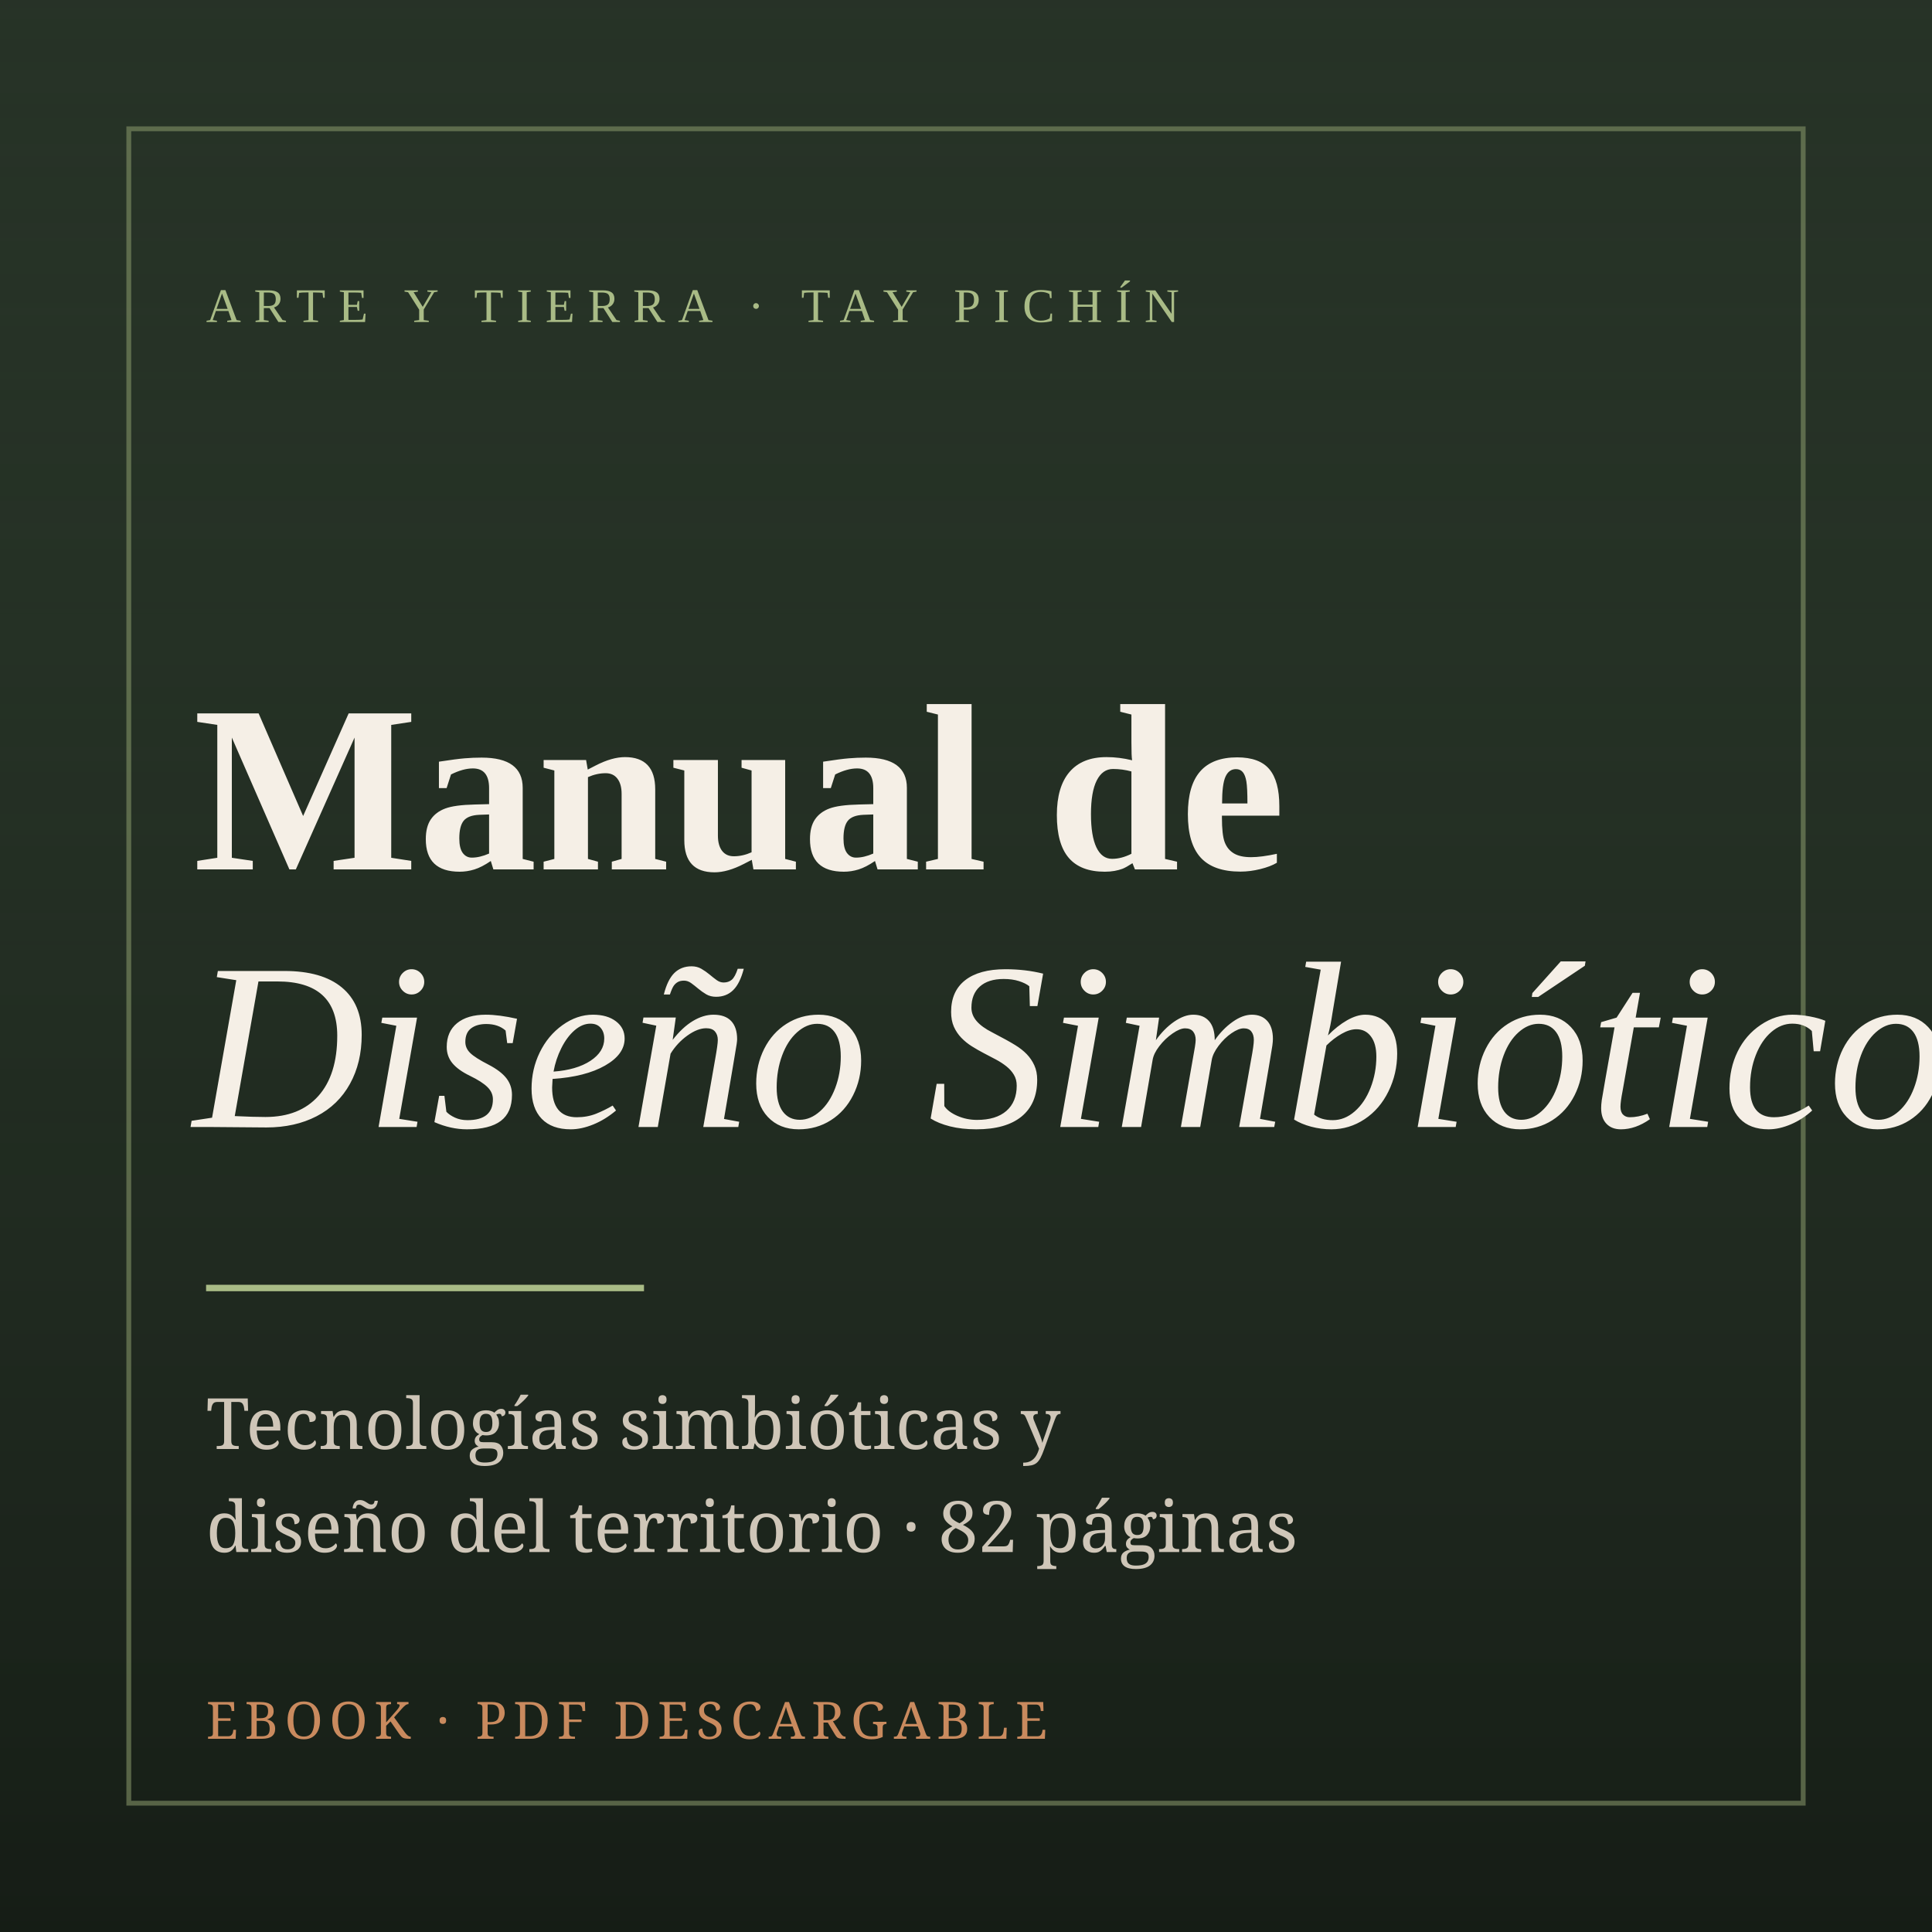
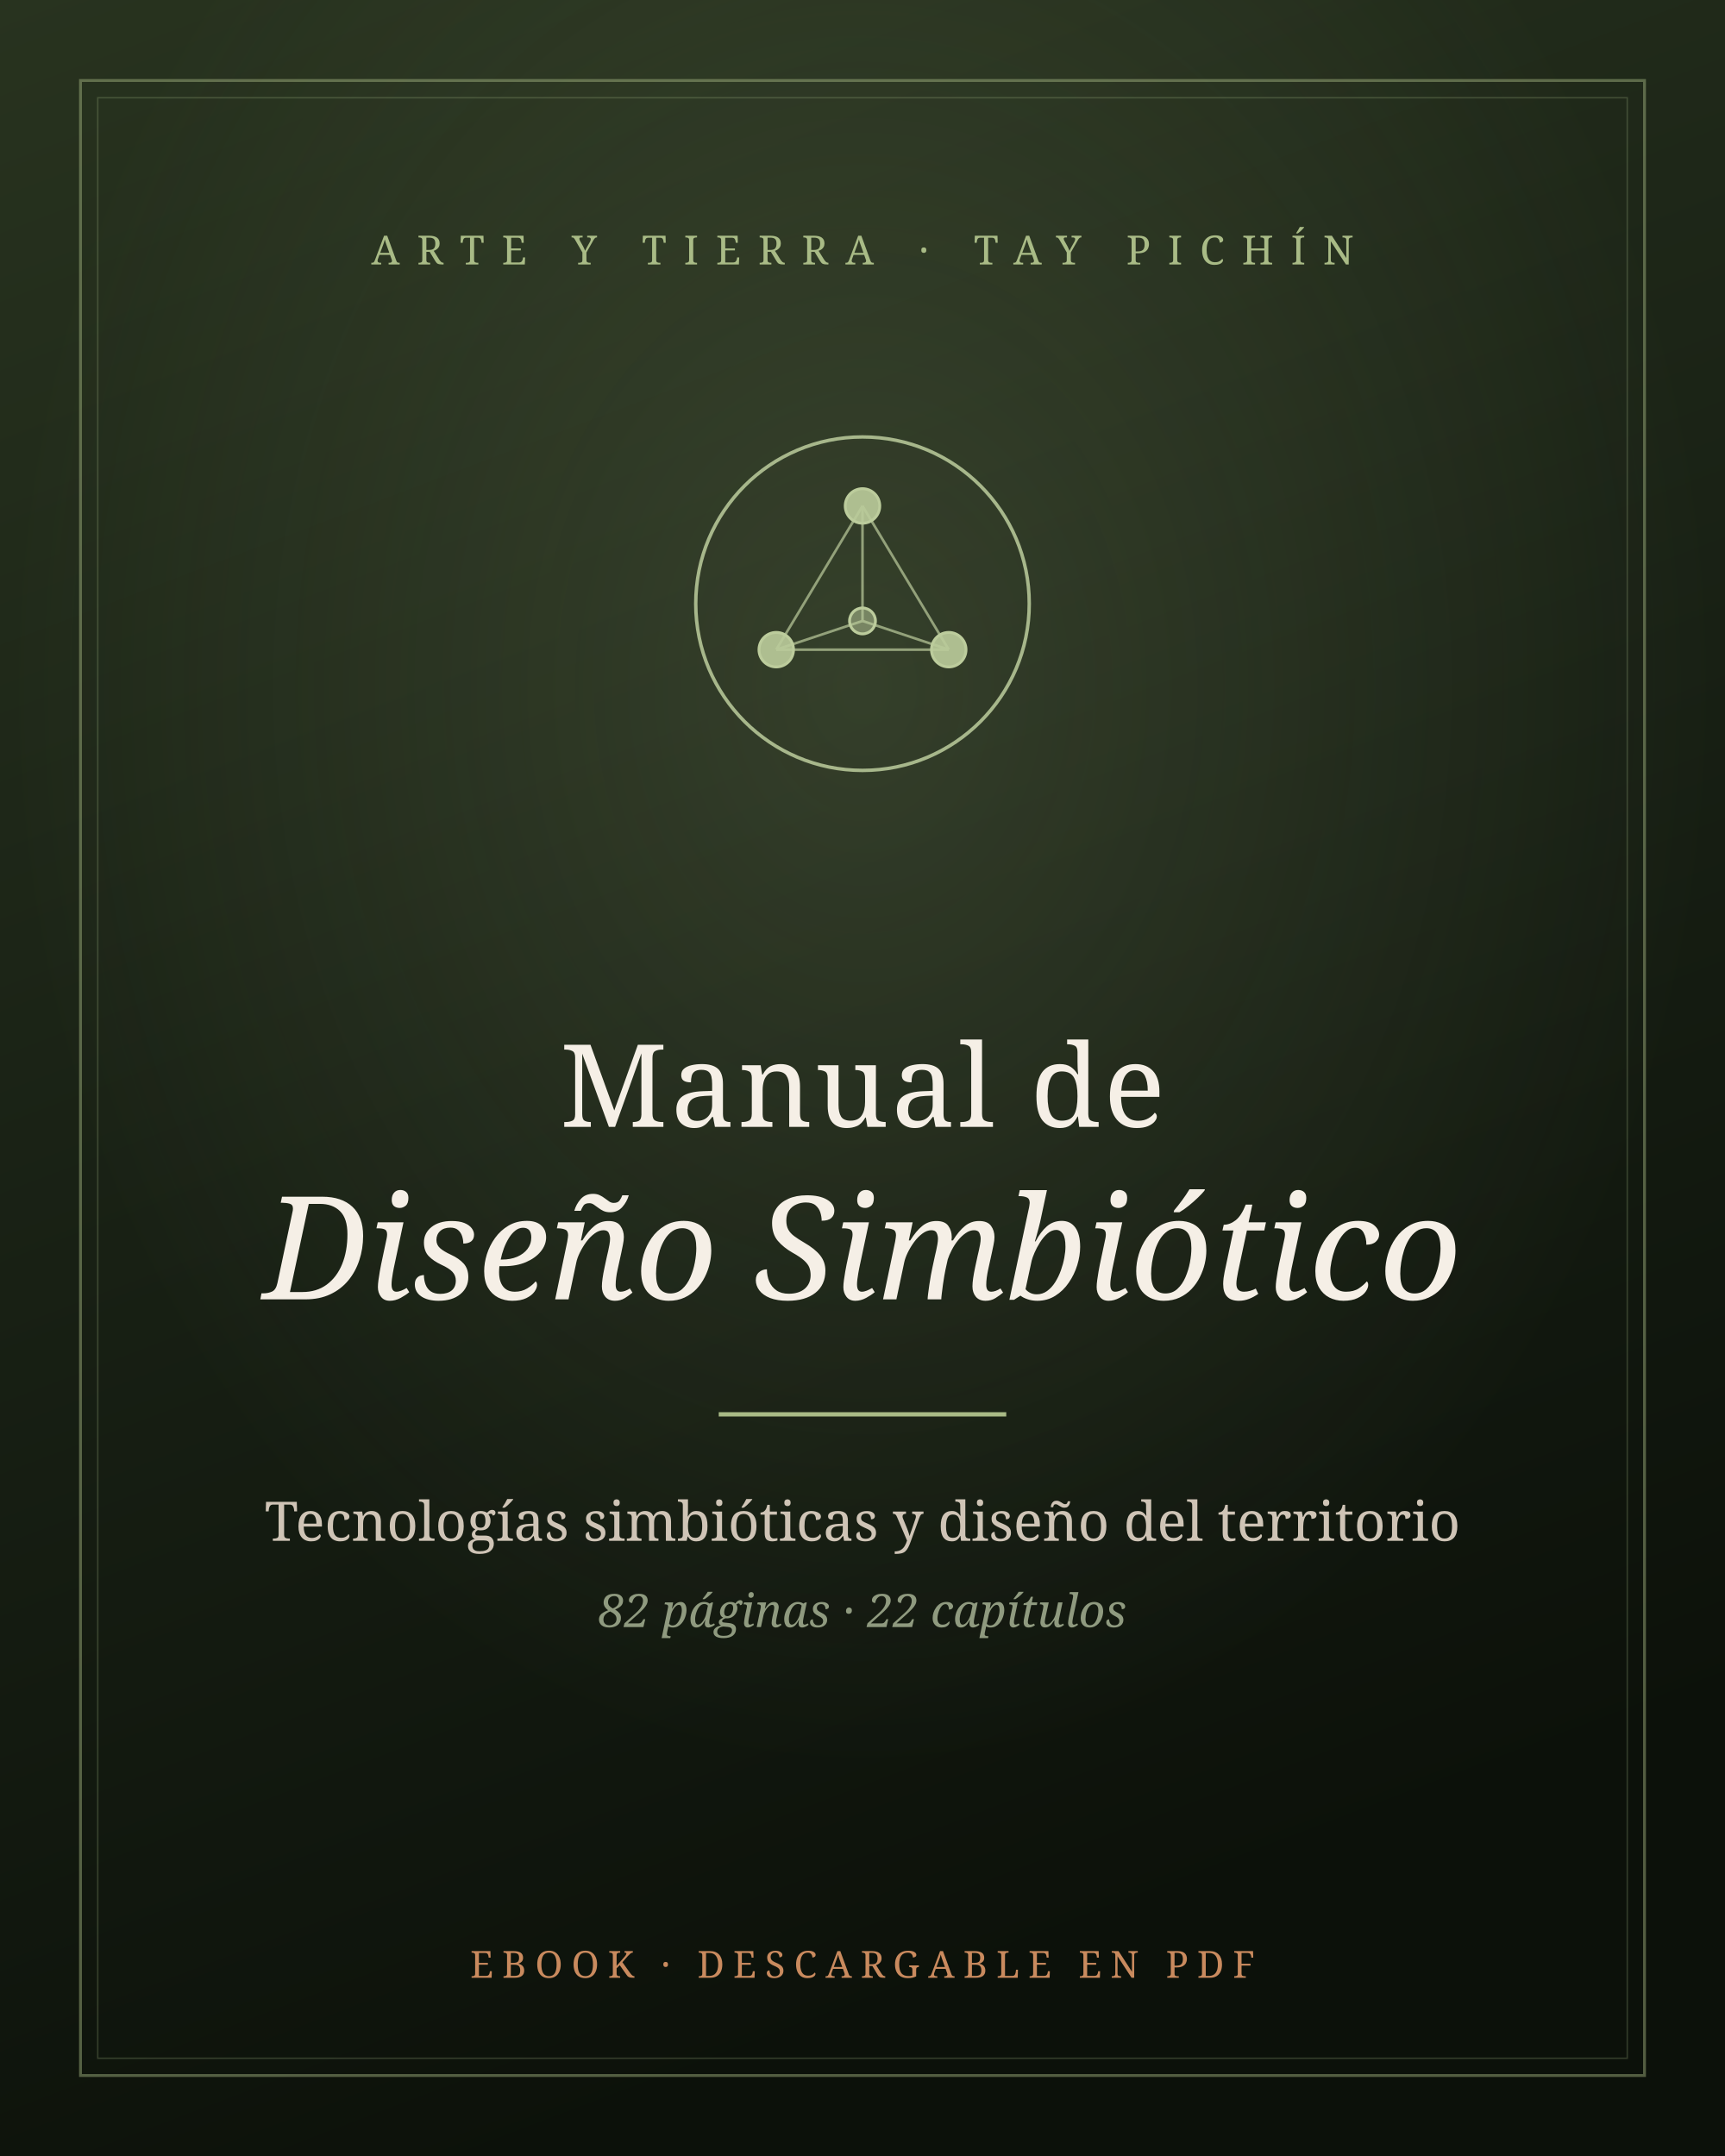
- <svg xmlns="http://www.w3.org/2000/svg" viewBox="0 0 600 600" width="600" height="600" role="img" aria-label="Manual de Diseño Simbiótico — Arte y Tierra">
-   <rect width="600" height="600" fill="#243024" />
-   <rect x="0" y="0" width="600" height="600" fill="url(#g2)" />
+ <svg xmlns="http://www.w3.org/2000/svg" viewBox="0 0 600 750" width="600" height="750" role="img" aria-label="Manual de Diseño Simbiótico — Arte y Tierra">
  <defs>
-     <linearGradient id="g2" x1="0" y1="0" x2="0" y2="1">
-       <stop offset="0" stop-color="#2f3d2f" stop-opacity="0.2" />
-       <stop offset="1" stop-color="#141b14" stop-opacity="0.92" />
+     <linearGradient id="bg2" x1="0" y1="0" x2="0.3" y2="1">
+       <stop offset="0" stop-color="#28331f" />
+       <stop offset="0.55" stop-color="#182014" />
+       <stop offset="1" stop-color="#0c110a" />
    </linearGradient>
+     <radialGradient id="glow2" cx="0.5" cy="0.32" r="0.5">
+       <stop offset="0" stop-color="#a9bb86" stop-opacity="0.18" />
+       <stop offset="1" stop-color="#a9bb86" stop-opacity="0" />
+     </radialGradient>
  </defs>
-   <rect x="40" y="40" width="520" height="520" fill="none" stroke="#8a9a6b" stroke-width="1.5" opacity="0.55" />
-   <text x="64" y="100" fill="#a9bb86" font-family="Georgia, 'Times New Roman', serif" font-size="15" letter-spacing="4">ARTE Y TIERRA · TAY PICHÍN</text>
-   <text x="60" y="270" fill="#f5efe6" font-family="Georgia, 'Times New Roman', serif" font-size="74" font-weight="700">Manual de</text>
-   <text x="60" y="350" fill="#f5efe6" font-family="Georgia, 'Times New Roman', serif" font-size="74" font-style="italic">Diseño Simbiótico</text>
-   <line x1="64" y1="400" x2="200" y2="400" stroke="#a9bb86" stroke-width="2" />
-   <text x="64" y="450" fill="#cfc6b8" font-family="Georgia, serif" font-size="22">Tecnologías simbióticas y</text>
-   <text x="64" y="482" fill="#cfc6b8" font-family="Georgia, serif" font-size="22">diseño del territorio · 82 páginas</text>
-   <text x="64" y="540" fill="#c98a5e" font-family="Georgia, serif" font-size="16" letter-spacing="2">EBOOK · PDF DESCARGABLE</text>
+   <rect width="600" height="750" fill="url(#bg2)" />
+   <rect width="600" height="750" fill="url(#glow2)" />
+   <rect x="28" y="28" width="544" height="694" fill="none" stroke="#a9bb86" stroke-width="1" opacity="0.45" />
+   <rect x="34" y="34" width="532" height="682" fill="none" stroke="#a9bb86" stroke-width="0.5" opacity="0.25" />
+   <text x="300" y="92" text-anchor="middle" fill="#a9bb86" font-family="Georgia, serif" font-size="14" letter-spacing="6">ARTE Y TIERRA · TAY PICHÍN</text>
+   <g transform="translate(300 210)" stroke="#bccc9c" fill="none">
+     <circle r="58" stroke-width="1.2" opacity="0.85" />
+     <g stroke-width="0.9" opacity="0.7">
+       <line x1="0" y1="-34" x2="30" y2="16" />
+       <line x1="30" y1="16" x2="-30" y2="16" />
+       <line x1="-30" y1="16" x2="0" y2="-34" />
+       <line x1="0" y1="-34" x2="0" y2="6" />
+       <line x1="30" y1="16" x2="0" y2="6" />
+       <line x1="-30" y1="16" x2="0" y2="6" />
+     </g>
+     <circle cx="0" cy="-34" r="6" fill="#bccc9c" fill-opacity="0.9" />
+     <circle cx="30" cy="16" r="6" fill="#bccc9c" fill-opacity="0.9" />
+     <circle cx="-30" cy="16" r="6" fill="#bccc9c" fill-opacity="0.9" />
+     <circle cx="0" cy="6" r="4.5" fill="#bccc9c" fill-opacity="0.5" />
+   </g>
+   <text x="300" y="392" text-anchor="middle" fill="#f5efe6" font-family="Georgia, serif" font-size="40" letter-spacing="1">Manual de</text>
+   <text x="300" y="452" text-anchor="middle" fill="#f5efe6" font-family="Georgia, serif" font-size="50" font-style="italic">Diseño Simbiótico</text>
+   <line x1="250" y1="492" x2="350" y2="492" stroke="#a9bb86" stroke-width="1.5" />
+   <text x="300" y="536" text-anchor="middle" fill="#cfc4b6" font-family="Georgia, serif" font-size="19">Tecnologías simbióticas y diseño del territorio</text>
+   <text x="300" y="566" text-anchor="middle" fill="#8f9a7f" font-family="Georgia, serif" font-size="16" font-style="italic">82 páginas · 22 capítulos</text>
+   <text x="300" y="688" text-anchor="middle" fill="#c98a5e" font-family="Georgia, serif" font-size="13" letter-spacing="3">EBOOK · DESCARGABLE EN PDF</text>
</svg>
